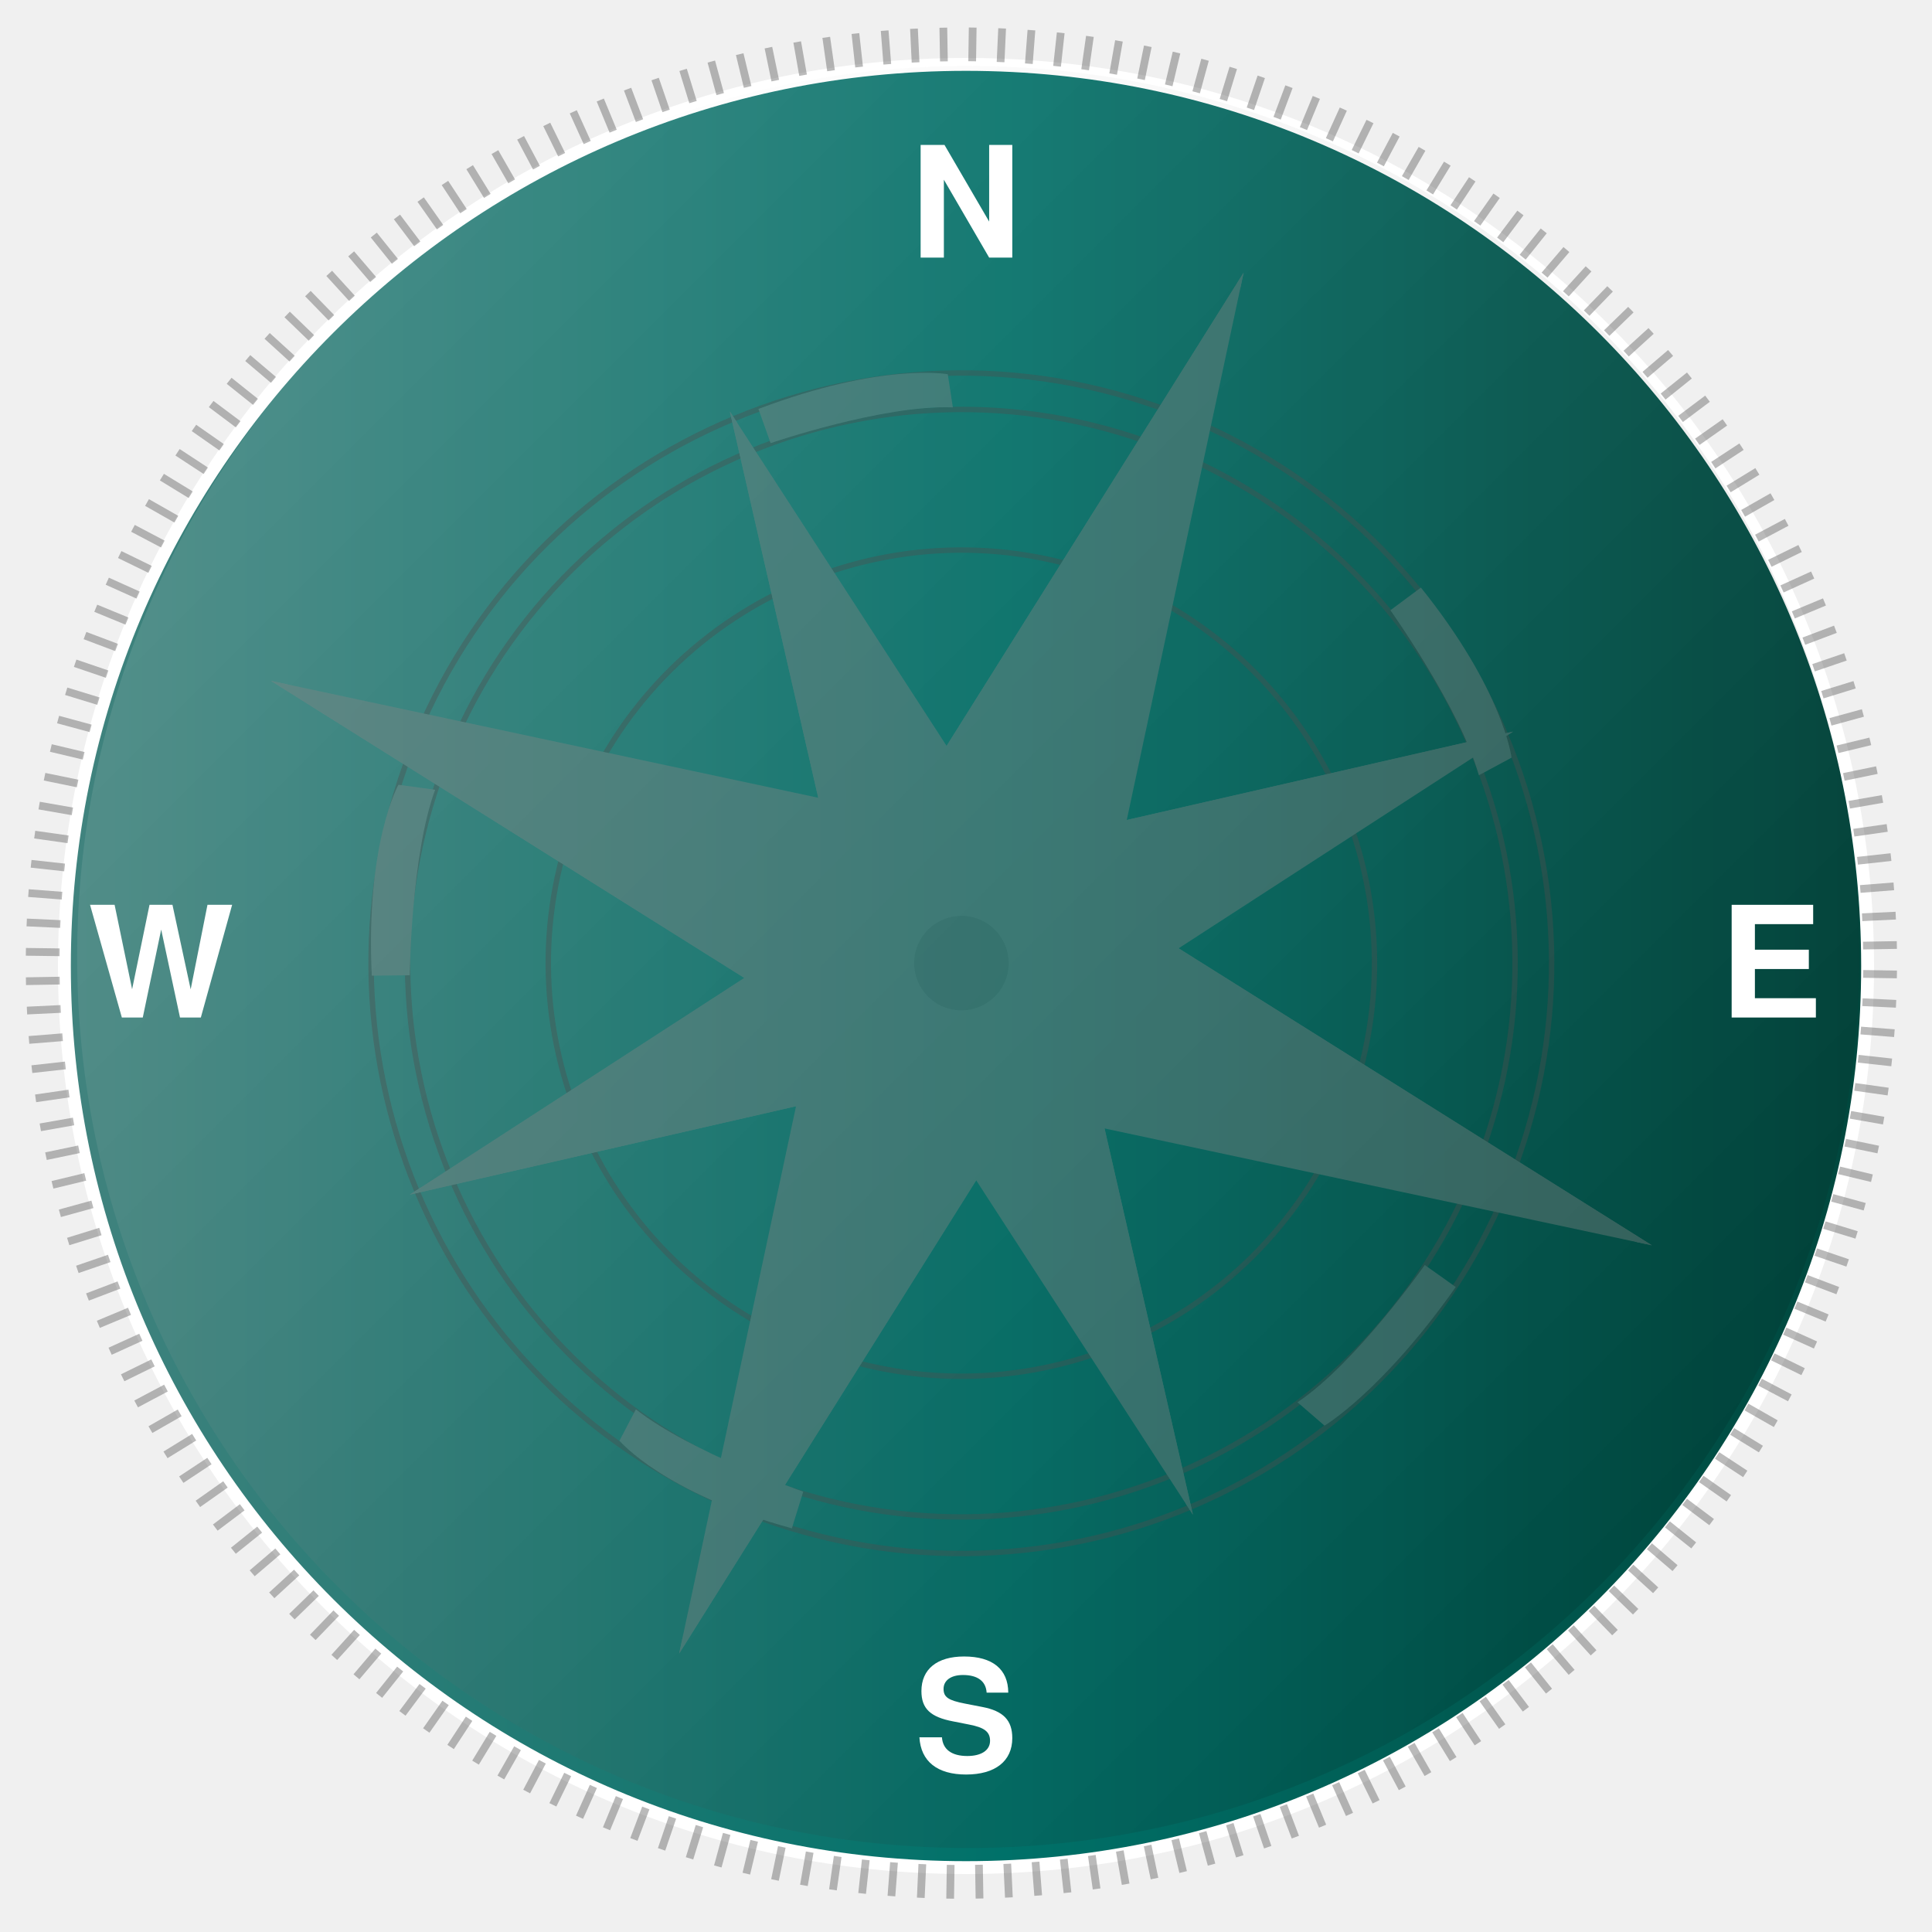
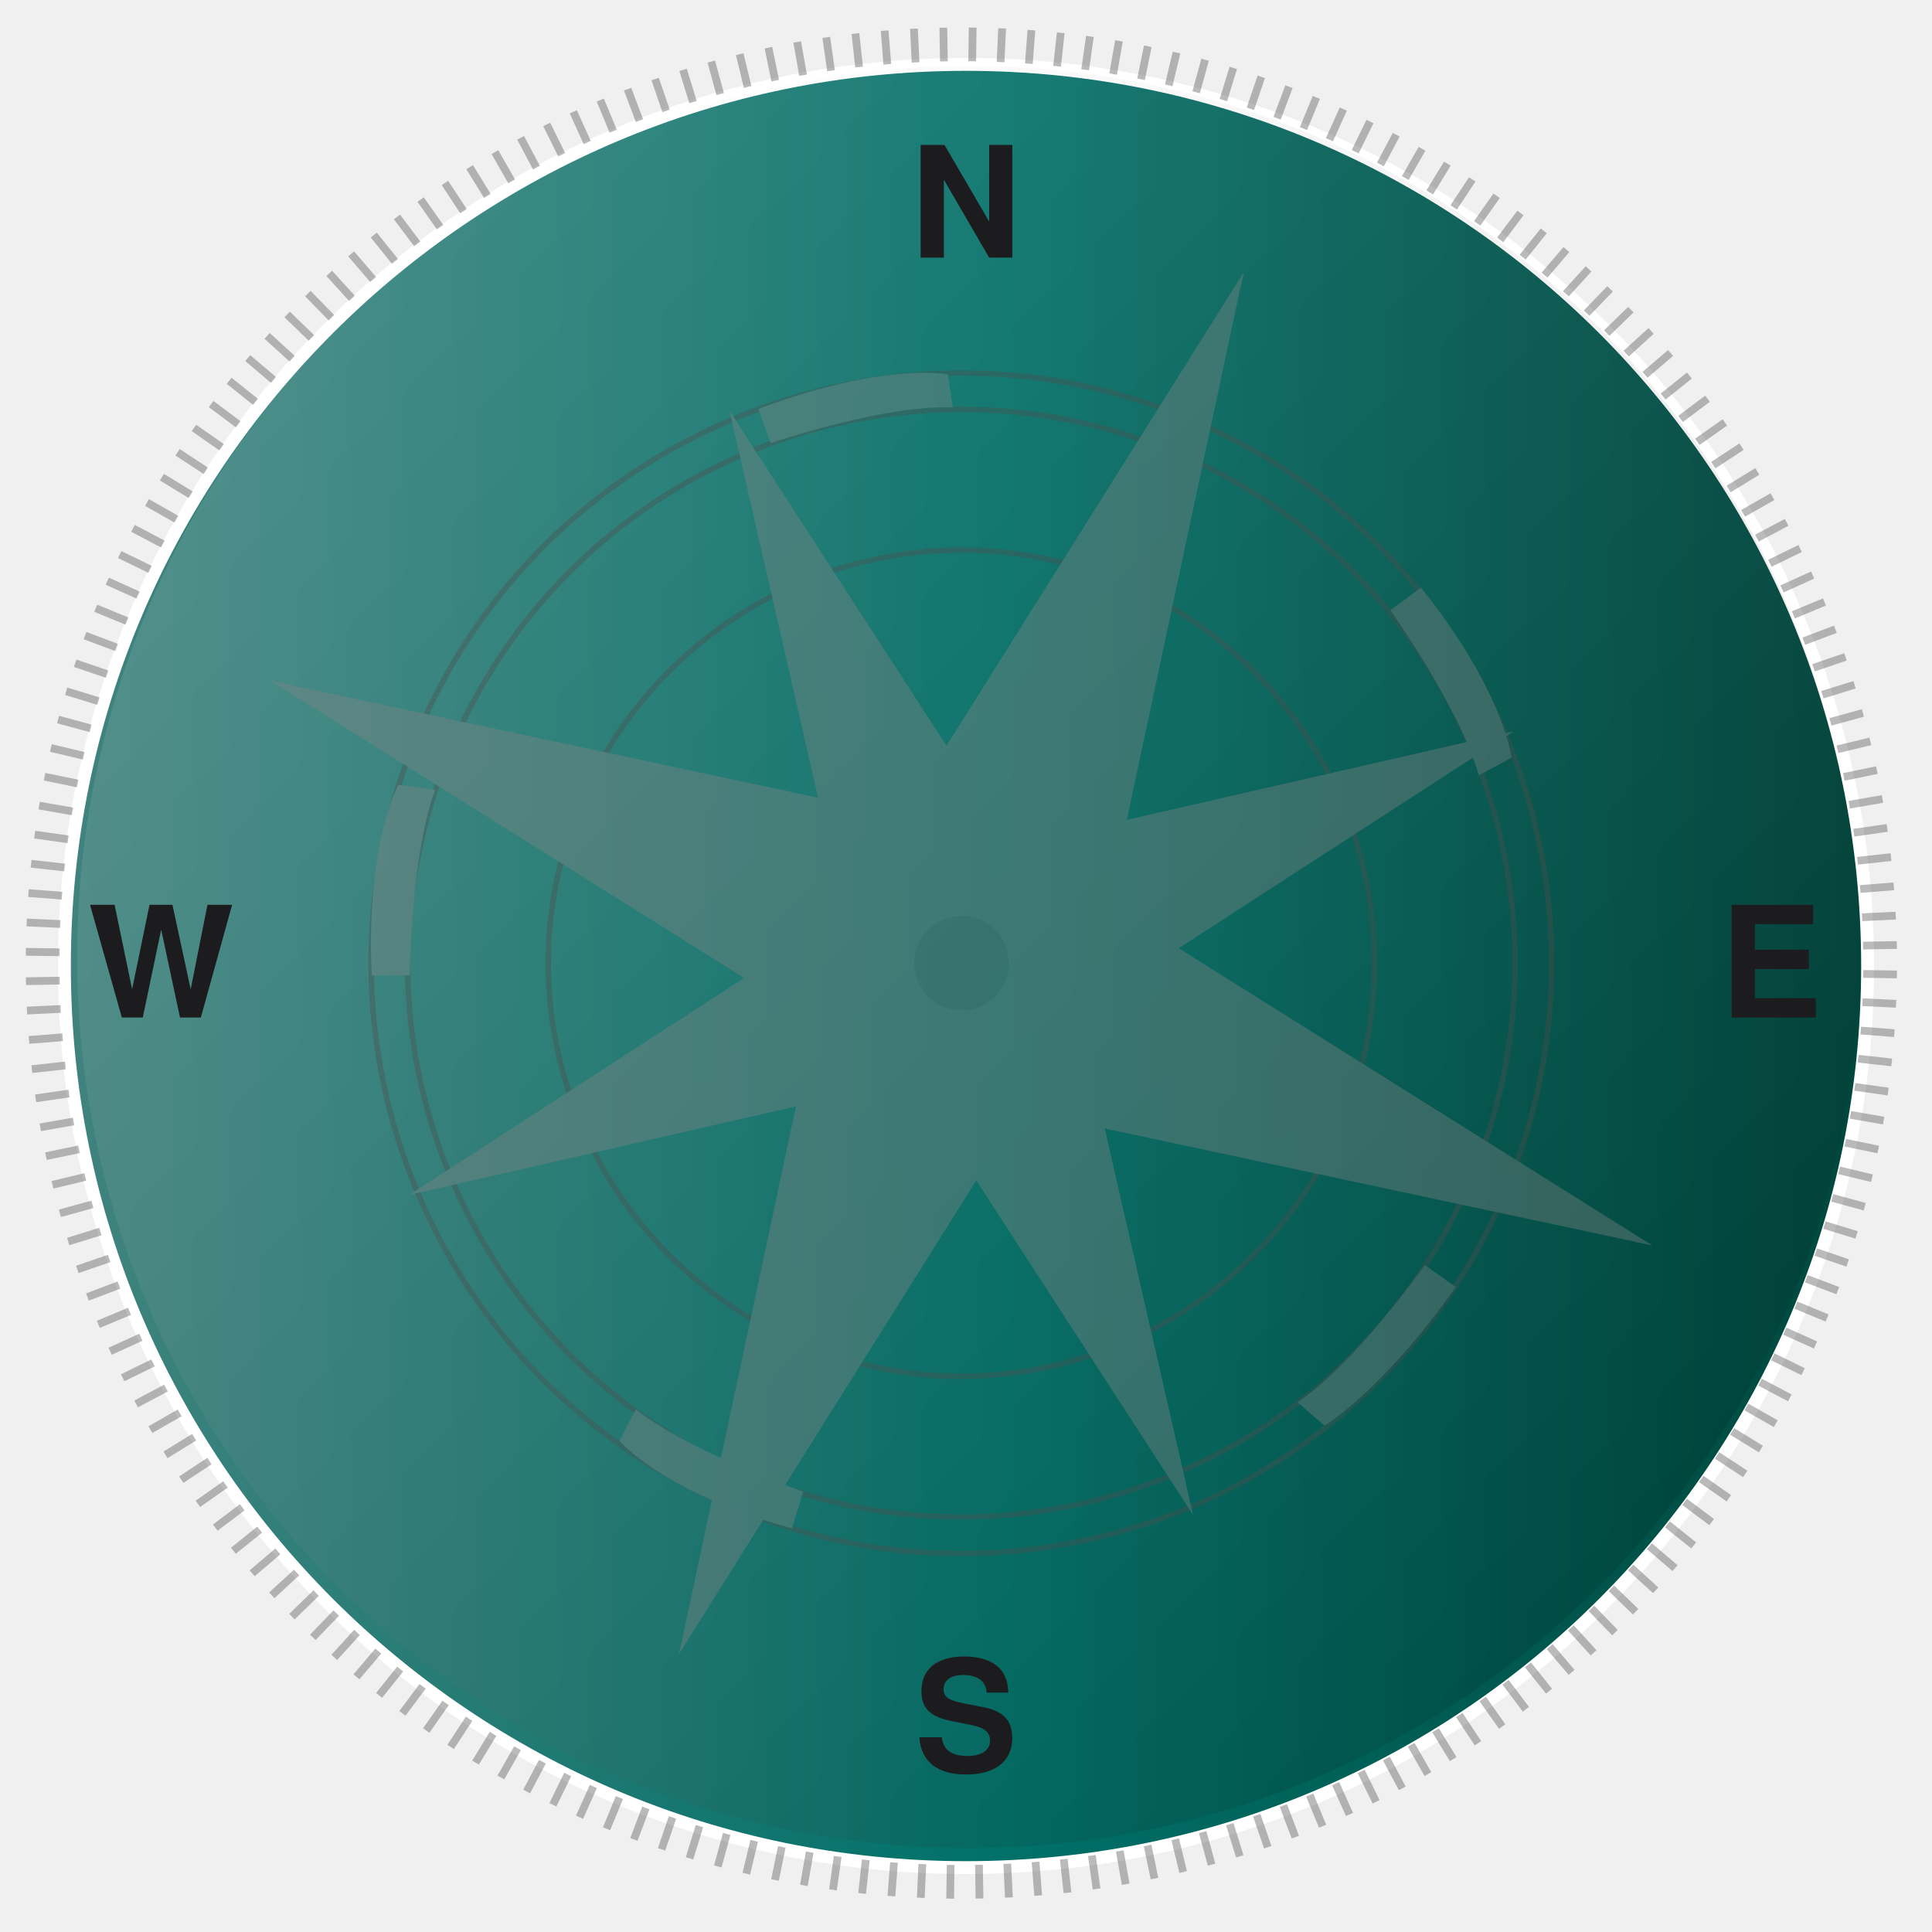
<svg xmlns="http://www.w3.org/2000/svg" id="Layer_1" version="1.1" viewBox="0 0 300 300">
  <defs>
    <style>
      .st0 {
        fill: url(#linear-gradient1);
      }

      .st1 {
        fill: url(#Foliage_15);
        stroke: #fff;
        stroke-width: 2px;
      }
      .st3 {
-         fill: #fff;
+         fill: #1C1C1E;
        font-family: Helvetica-Bold, Helvetica;
        font-size: 24px;
        font-weight: 700;
      }

      .st4 {
        fill: url(#linear-gradient);
        opacity: .11;
      }

      .st7, .st6 {
        fill: #848484;
      }

      .st8 {
        stroke-width: 1.2px;
      }

      .st8, .st9 {
        fill: none;
        stroke: #4c4c4c;
        stroke-miterlimit: 10;
      }

      .st9 {
        stroke-width: .84px;
      }

      .st5 {
        fill: url(#linear-gradient2);
      }
      .st10 {
        opacity: .39;
      }
    </style>
    <linearGradient id="Foliage_15" data-name="Foliage 15" x1="10" y1="152" x2="290" y2="152" gradientTransform="translate(0 302) scale(1 -1)" gradientUnits="userSpaceOnUse">
      <stop offset="0" stop-color="#41837e" />
      <stop offset=".52" stop-color="#007169" />
      <stop offset="1" stop-color="#00473d" />
    </linearGradient>
    <linearGradient id="linear-gradient" x1="644.78" y1="757" x2="921.5" y2="757" gradientTransform="translate(-938.7 130.12) rotate(45) scale(1 -1)" gradientUnits="userSpaceOnUse">
      <stop offset="0" stop-color="#fff" />
      <stop offset="1" stop-color="#000" />
    </linearGradient>
    <linearGradient id="linear-gradient1" x1="672.64" y1="498.08" x2="687.8" y2="498.08" gradientTransform="translate(-548.09 400.32) rotate(22.45) scale(1 -1)" gradientUnits="userSpaceOnUse">
      <stop offset="0" stop-color="#737373" />
      <stop offset=".58" stop-color="#e3e3e3" />
      <stop offset=".78" stop-color="#c5c5c5" />
      <stop offset="1" stop-color="#a8a8a8" />
    </linearGradient>
    <linearGradient id="linear-gradient2" x1="674.14" y1="498.08" x2="686.3" y2="498.08" gradientTransform="translate(-548.09 400.32) rotate(22.45) scale(1 -1)" gradientUnits="userSpaceOnUse">
      <stop offset="0" stop-color="#737373" />
      <stop offset=".58" stop-color="#e3e3e3" />
      <stop offset=".78" stop-color="#c5c5c5" />
      <stop offset="1" stop-color="#a8a8a8" />
    </linearGradient>
  </defs>
  <g class="st2">
    <g id="Layer_11" data-name="Layer_1">
      <circle class="st1" cx="150" cy="150" r="140" />
      <circle class="st4" cx="150.34" cy="148.6" r="138.36" />
      <g class="st2">
        <text class="st3" transform="translate(141.33 40)">
          <tspan x="0" y="0">N</tspan>
        </text>
      </g>
      <g class="st2">
        <text class="st3" transform="translate(142 275)">
          <tspan x="0" y="0">S</tspan>
        </text>
      </g>
      <g class="st2">
        <text class="st3" transform="translate(267 158)">
          <tspan x="0" y="0">E</tspan>
        </text>
      </g>
      <g class="st2">
        <text class="st3" transform="translate(13.67 158)">
          <tspan x="0" y="0">W</tspan>
        </text>
      </g>
      <g class="st10">
        <g>
          <path class="st9" d="M233.97,184.56c-19.32,46.77-72.9,69.03-119.68,49.7-46.78-19.32-69.03-72.91-49.7-119.68,19.32-46.77,72.91-69.02,119.68-49.7,46.77,19.32,69.03,72.91,49.7,119.68h0Z" />
          <path class="st9" d="M228.73,182.39c-18.13,43.88-68.4,64.75-112.28,46.63-43.88-18.13-64.75-68.4-46.63-112.28,18.13-43.88,68.4-64.75,112.28-46.63,43.88,18.13,64.75,68.39,46.63,112.27h0Z" />
          <path class="st7" d="M220.64,91.24l-4.74,3.52s10.81,15.21,13.74,25.62l5.07-2.73s-1.2-10.36-14.07-26.41h0Z" />
          <path class="st7" d="M117.77,63.5l1.89,5.31s17.48-5.98,28.3-5.55l-.79-5.15s-10.15-1.89-29.4,5.39Z" />
          <path class="st7" d="M57.72,151.5l5.91-.06s.19-18.66,3.94-28.81l-5.7-.77s-5.12,9.09-4.14,29.64h0Z" />
          <path class="st7" d="M122.96,237.32l1.77-5.7s-17.5-6.08-25.99-12.78l-2.55,4.88s6.91,8.18,26.77,13.6h0Z" />
          <path class="st7" d="M226.05,199.85l-4.81-3.42s-10.77,15.31-19.77,21.31l4.2,3.63s8.89-5.24,20.38-21.52Z" />
        </g>
        <g>
          <line class="st8" x1="204.4" y1="15.13" x2="202.4" y2="19.97" />
          <line class="st8" x1="200.15" y1="13.46" x2="198.31" y2="18.36" />
          <line class="st8" x1="195.85" y1="11.93" x2="194.16" y2="16.89" />
          <line class="st8" x1="191.5" y1="10.54" x2="189.97" y2="15.54" />
          <line class="st8" x1="187.12" y1="9.28" x2="185.74" y2="14.33" />
          <line class="st8" x1="182.69" y1="8.16" x2="181.48" y2="13.25" />
          <line class="st8" x1="178.23" y1="7.19" x2="177.18" y2="12.31" />
          <line class="st8" x1="173.75" y1="6.35" x2="172.85" y2="11.5" />
          <line class="st8" x1="169.24" y1="5.65" x2="168.5" y2="10.83" />
          <line class="st8" x1="164.71" y1="5.09" x2="164.14" y2="10.29" />
          <line class="st8" x1="160.16" y1="4.68" x2="159.76" y2="9.89" />
          <line class="st8" x1="155.61" y1="4.41" x2="155.37" y2="9.64" />
          <line class="st8" x1="151.04" y1="4.28" x2="150.96" y2="9.51" />
          <line class="st8" x1="146.48" y1="4.3" x2="146.57" y2="9.53" />
          <line class="st8" x1="141.92" y1="4.46" x2="142.17" y2="9.69" />
          <line class="st8" x1="137.37" y1="4.76" x2="137.78" y2="9.98" />
          <line class="st8" x1="132.83" y1="5.21" x2="133.4" y2="10.41" />
          <line class="st8" x1="128.3" y1="5.8" x2="129.04" y2="10.98" />
          <line class="st8" x1="123.79" y1="6.52" x2="124.7" y2="11.68" />
          <line class="st8" x1="119.32" y1="7.4" x2="120.38" y2="12.52" />
          <line class="st8" x1="114.86" y1="8.41" x2="116.09" y2="13.5" />
          <line class="st8" x1="110.45" y1="9.56" x2="111.83" y2="14.61" />
          <line class="st8" x1="106.07" y1="10.85" x2="107.61" y2="15.85" />
          <line class="st8" x1="101.73" y1="12.27" x2="103.43" y2="17.22" />
          <line class="st8" x1="97.45" y1="13.84" x2="99.3" y2="18.73" />
          <line class="st8" x1="93.21" y1="15.53" x2="95.21" y2="20.37" />
          <line class="st8" x1="89.02" y1="17.36" x2="91.18" y2="22.13" />
          <line class="st8" x1="84.9" y1="19.32" x2="87.21" y2="24.02" />
          <line class="st8" x1="80.84" y1="21.4" x2="83.3" y2="26.03" />
          <line class="st8" x1="76.85" y1="23.62" x2="79.45" y2="28.16" />
          <line class="st8" x1="72.93" y1="25.96" x2="75.67" y2="30.42" />
          <line class="st8" x1="69.09" y1="28.41" x2="71.97" y2="32.79" />
          <line class="st8" x1="65.32" y1="30.99" x2="68.33" y2="35.27" />
          <line class="st8" x1="61.64" y1="33.69" x2="64.79" y2="37.87" />
          <line class="st8" x1="58.04" y1="36.5" x2="61.32" y2="40.58" />
          <line class="st8" x1="54.53" y1="39.42" x2="57.94" y2="43.4" />
          <line class="st8" x1="51.12" y1="42.45" x2="54.65" y2="46.32" />
          <line class="st8" x1="47.81" y1="45.59" x2="51.46" y2="49.34" />
          <line class="st8" x1="44.59" y1="48.83" x2="48.36" y2="52.47" />
          <line class="st8" x1="41.48" y1="52.16" x2="45.36" y2="55.69" />
          <line class="st8" x1="38.47" y1="55.6" x2="42.46" y2="58.99" />
          <line class="st8" x1="35.58" y1="59.13" x2="39.67" y2="62.4" />
          <line class="st8" x1="32.79" y1="62.74" x2="36.98" y2="65.88" />
          <line class="st8" x1="30.12" y1="66.45" x2="34.41" y2="69.45" />
          <line class="st8" x1="27.57" y1="70.23" x2="31.95" y2="73.1" />
          <line class="st8" x1="25.14" y1="74.09" x2="29.61" y2="76.82" />
          <line class="st8" x1="22.83" y1="78.03" x2="27.38" y2="80.62" />
          <line class="st8" x1="20.65" y1="82.04" x2="25.28" y2="84.48" />
          <line class="st8" x1="18.59" y1="86.11" x2="23.3" y2="88.41" />
          <line class="st8" x1="16.66" y1="90.25" x2="21.44" y2="92.4" />
          <line class="st8" x1="14.87" y1="94.45" x2="19.71" y2="96.44" />
          <line class="st8" x1="13.2" y1="98.69" x2="18.1" y2="100.54" />
          <line class="st8" x1="11.67" y1="102.99" x2="16.63" y2="104.68" />
          <line class="st8" x1="10.28" y1="107.34" x2="15.28" y2="108.87" />
          <line class="st8" x1="9.02" y1="111.73" x2="14.07" y2="113.1" />
          <line class="st8" x1="7.9" y1="116.15" x2="12.99" y2="117.36" />
          <line class="st8" x1="6.92" y1="120.61" x2="12.05" y2="121.66" />
          <line class="st8" x1="6.08" y1="125.09" x2="11.24" y2="125.99" />
          <line class="st8" x1="5.39" y1="129.6" x2="10.57" y2="130.33" />
          <line class="st8" x1="4.83" y1="134.13" x2="10.03" y2="134.7" />
          <line class="st8" x1="4.42" y1="138.68" x2="9.63" y2="139.08" />
          <line class="st8" x1="4.15" y1="143.24" x2="9.37" y2="143.48" />
          <line class="st8" x1="4.02" y1="147.8" x2="9.25" y2="147.87" />
          <line class="st8" x1="4.03" y1="152.36" x2="9.27" y2="152.27" />
          <line class="st8" x1="4.19" y1="156.92" x2="9.42" y2="156.67" />
          <line class="st8" x1="4.5" y1="161.48" x2="9.72" y2="161.06" />
          <line class="st8" x1="4.95" y1="166.02" x2="10.15" y2="165.44" />
          <line class="st8" x1="5.53" y1="170.55" x2="10.71" y2="169.8" />
          <line class="st8" x1="6.26" y1="175.05" x2="11.42" y2="174.14" />
          <line class="st8" x1="7.14" y1="179.53" x2="12.26" y2="178.46" />
          <line class="st8" x1="8.15" y1="183.98" x2="13.24" y2="182.75" />
          <line class="st8" x1="9.3" y1="188.4" x2="14.35" y2="187.01" />
          <line class="st8" x1="10.59" y1="192.78" x2="15.59" y2="191.23" />
          <line class="st8" x1="12.01" y1="197.11" x2="16.96" y2="195.41" />
          <line class="st8" x1="13.58" y1="201.4" x2="18.47" y2="199.54" />
          <line class="st8" x1="15.27" y1="205.64" x2="20.11" y2="203.62" />
          <line class="st8" x1="17.1" y1="209.82" x2="21.87" y2="207.65" />
          <line class="st8" x1="19.05" y1="213.94" x2="23.76" y2="211.63" />
          <line class="st8" x1="21.14" y1="218" x2="25.77" y2="215.54" />
          <line class="st8" x1="23.36" y1="221.99" x2="27.9" y2="219.39" />
          <line class="st8" x1="25.7" y1="225.91" x2="30.15" y2="223.17" />
          <line class="st8" x1="28.15" y1="229.76" x2="32.52" y2="226.87" />
          <line class="st8" x1="30.73" y1="233.52" x2="35.01" y2="230.5" />
          <line class="st8" x1="33.43" y1="237.2" x2="37.61" y2="234.05" />
          <line class="st8" x1="36.24" y1="240.8" x2="40.32" y2="237.52" />
          <line class="st8" x1="39.16" y1="244.3" x2="43.14" y2="240.9" />
          <line class="st8" x1="42.2" y1="247.72" x2="46.06" y2="244.18" />
          <line class="st8" x1="45.33" y1="251.03" x2="49.09" y2="247.38" />
          <line class="st8" x1="48.57" y1="254.25" x2="52.21" y2="250.48" />
          <line class="st8" x1="51.91" y1="257.36" x2="55.43" y2="253.48" />
          <line class="st8" x1="55.35" y1="260.37" x2="58.74" y2="256.38" />
          <line class="st8" x1="58.87" y1="263.26" x2="62.14" y2="259.17" />
          <line class="st8" x1="62.49" y1="266.05" x2="65.62" y2="261.85" />
          <line class="st8" x1="66.19" y1="268.71" x2="69.19" y2="264.43" />
          <line class="st8" x1="69.97" y1="271.27" x2="72.84" y2="266.89" />
          <line class="st8" x1="73.84" y1="273.7" x2="76.56" y2="269.23" />
          <line class="st8" x1="77.77" y1="276.01" x2="80.36" y2="271.46" />
          <line class="st8" x1="81.78" y1="278.19" x2="84.22" y2="273.56" />
          <line class="st8" x1="85.85" y1="280.25" x2="88.15" y2="275.54" />
          <line class="st8" x1="89.99" y1="282.18" x2="92.14" y2="277.4" />
          <line class="st8" x1="94.18" y1="283.97" x2="96.18" y2="279.13" />
          <line class="st8" x1="98.43" y1="285.63" x2="100.28" y2="280.74" />
          <line class="st8" x1="102.73" y1="287.17" x2="104.42" y2="282.21" />
          <line class="st8" x1="107.07" y1="288.56" x2="108.61" y2="283.56" />
          <line class="st8" x1="111.46" y1="289.82" x2="112.84" y2="284.77" />
          <line class="st8" x1="115.89" y1="290.94" x2="117.11" y2="285.84" />
          <line class="st8" x1="120.34" y1="291.92" x2="121.4" y2="286.79" />
          <line class="st8" x1="124.83" y1="292.76" x2="125.73" y2="287.6" />
          <line class="st8" x1="129.34" y1="293.45" x2="130.08" y2="288.27" />
          <line class="st8" x1="133.87" y1="294.01" x2="134.44" y2="288.8" />
          <line class="st8" x1="138.42" y1="294.42" x2="138.82" y2="289.2" />
          <line class="st8" x1="142.98" y1="294.69" x2="143.22" y2="289.46" />
          <line class="st8" x1="147.54" y1="294.82" x2="147.62" y2="289.58" />
          <line class="st8" x1="152.1" y1="294.8" x2="152.01" y2="289.56" />
          <line class="st8" x1="156.66" y1="294.64" x2="156.41" y2="289.41" />
          <line class="st8" x1="161.21" y1="294.34" x2="160.8" y2="289.12" />
          <line class="st8" x1="165.76" y1="293.9" x2="165.18" y2="288.69" />
          <line class="st8" x1="170.28" y1="293.31" x2="169.54" y2="288.12" />
          <line class="st8" x1="174.79" y1="292.58" x2="173.88" y2="287.42" />
          <line class="st8" x1="179.27" y1="291.7" x2="178.2" y2="286.57" />
          <line class="st8" x1="183.72" y1="290.69" x2="182.49" y2="285.6" />
          <line class="st8" x1="188.13" y1="289.54" x2="186.75" y2="284.49" />
          <line class="st8" x1="192.51" y1="288.25" x2="190.96" y2="283.25" />
          <line class="st8" x1="196.85" y1="286.83" x2="195.15" y2="281.87" />
          <line class="st8" x1="201.14" y1="285.27" x2="199.28" y2="280.36" />
          <line class="st8" x1="205.37" y1="283.57" x2="203.37" y2="278.73" />
          <line class="st8" x1="209.55" y1="281.74" x2="207.4" y2="276.97" />
          <line class="st8" x1="213.68" y1="279.78" x2="211.37" y2="275.08" />
          <line class="st8" x1="217.74" y1="277.69" x2="215.28" y2="273.07" />
          <line class="st8" x1="221.73" y1="275.48" x2="219.13" y2="270.93" />
          <line class="st8" x1="225.65" y1="273.15" x2="222.91" y2="268.68" />
          <line class="st8" x1="229.49" y1="270.69" x2="226.61" y2="266.31" />
          <line class="st8" x1="233.26" y1="268.1" x2="230.24" y2="263.83" />
          <line class="st8" x1="236.94" y1="265.41" x2="233.79" y2="261.23" />
          <line class="st8" x1="240.53" y1="262.6" x2="237.26" y2="258.52" />
          <line class="st8" x1="244.04" y1="259.68" x2="240.64" y2="255.7" />
          <line class="st8" x1="247.45" y1="256.65" x2="243.93" y2="252.78" />
          <line class="st8" x1="250.77" y1="253.51" x2="247.12" y2="249.75" />
          <line class="st8" x1="253.98" y1="250.27" x2="250.22" y2="246.63" />
          <line class="st8" x1="257.09" y1="246.94" x2="253.22" y2="243.41" />
          <line class="st8" x1="260.1" y1="243.5" x2="256.12" y2="240.1" />
          <line class="st8" x1="263" y1="239.97" x2="258.91" y2="236.7" />
          <line class="st8" x1="265.78" y1="236.35" x2="261.59" y2="233.21" />
          <line class="st8" x1="268.45" y1="232.65" x2="264.17" y2="229.65" />
          <line class="st8" x1="271" y1="228.87" x2="266.63" y2="226" />
          <line class="st8" x1="273.43" y1="225.01" x2="268.97" y2="222.27" />
          <line class="st8" x1="275.74" y1="221.07" x2="271.19" y2="218.48" />
          <line class="st8" x1="277.92" y1="217.06" x2="273.3" y2="214.62" />
          <line class="st8" x1="279.98" y1="212.99" x2="275.28" y2="210.69" />
          <line class="st8" x1="281.91" y1="208.85" x2="277.14" y2="206.7" />
          <line class="st8" x1="283.71" y1="204.66" x2="278.87" y2="202.66" />
          <line class="st8" x1="285.37" y1="200.41" x2="280.48" y2="198.56" />
          <line class="st8" x1="286.9" y1="196.11" x2="281.95" y2="194.42" />
          <line class="st8" x1="288.29" y1="191.76" x2="283.29" y2="190.23" />
          <line class="st8" x1="289.55" y1="187.38" x2="284.51" y2="186" />
          <line class="st8" x1="290.67" y1="182.95" x2="285.58" y2="181.73" />
          <line class="st8" x1="291.65" y1="178.5" x2="286.53" y2="177.44" />
          <line class="st8" x1="292.49" y1="174.01" x2="287.34" y2="173.11" />
          <line class="st8" x1="293.19" y1="169.5" x2="288.01" y2="168.77" />
          <line class="st8" x1="293.74" y1="164.97" x2="288.54" y2="164.4" />
          <line class="st8" x1="294.16" y1="160.43" x2="288.94" y2="160.02" />
          <line class="st8" x1="294.42" y1="155.87" x2="289.2" y2="155.62" />
          <line class="st8" x1="294.55" y1="151.31" x2="289.32" y2="151.23" />
          <line class="st8" x1="294.54" y1="146.74" x2="289.3" y2="146.83" />
          <line class="st8" x1="294.37" y1="142.18" x2="289.15" y2="142.43" />
          <line class="st8" x1="294.07" y1="137.63" x2="288.86" y2="138.04" />
          <line class="st8" x1="293.63" y1="133.09" x2="288.43" y2="133.66" />
          <line class="st8" x1="293.04" y1="128.56" x2="287.86" y2="129.3" />
          <line class="st8" x1="292.31" y1="124.06" x2="287.15" y2="124.96" />
          <line class="st8" x1="291.44" y1="119.58" x2="286.31" y2="120.64" />
          <line class="st8" x1="290.42" y1="115.12" x2="285.33" y2="116.35" />
          <line class="st8" x1="289.27" y1="110.71" x2="284.23" y2="112.09" />
          <line class="st8" x1="287.98" y1="106.33" x2="282.98" y2="107.87" />
          <line class="st8" x1="286.56" y1="102" x2="281.61" y2="103.69" />
          <line class="st8" x1="285" y1="97.71" x2="280.1" y2="99.56" />
          <line class="st8" x1="283.3" y1="93.47" x2="278.47" y2="95.48" />
          <line class="st8" x1="281.47" y1="89.29" x2="276.71" y2="91.45" />
          <line class="st8" x1="279.52" y1="85.17" x2="274.82" y2="87.47" />
          <line class="st8" x1="277.43" y1="81.11" x2="272.81" y2="83.56" />
          <line class="st8" x1="275.22" y1="77.12" x2="270.67" y2="79.71" />
          <line class="st8" x1="272.88" y1="73.2" x2="268.42" y2="75.93" />
          <line class="st8" x1="270.42" y1="69.36" x2="266.04" y2="72.23" />
          <line class="st8" x1="267.84" y1="65.59" x2="263.56" y2="68.6" />
          <line class="st8" x1="265.14" y1="61.91" x2="260.96" y2="65.05" />
          <line class="st8" x1="262.33" y1="58.31" x2="258.25" y2="61.58" />
          <line class="st8" x1="259.41" y1="54.81" x2="255.44" y2="58.2" />
          <line class="st8" x1="256.38" y1="51.39" x2="252.51" y2="54.91" />
          <line class="st8" x1="253.24" y1="48.08" x2="249.49" y2="51.72" />
          <line class="st8" x1="250.01" y1="44.86" x2="246.37" y2="48.62" />
          <line class="st8" x1="246.67" y1="41.75" x2="243.15" y2="45.62" />
          <line class="st8" x1="243.23" y1="38.75" x2="239.84" y2="42.72" />
          <line class="st8" x1="239.71" y1="35.85" x2="236.44" y2="39.93" />
          <line class="st8" x1="236.09" y1="33.07" x2="232.95" y2="37.25" />
          <line class="st8" x1="232.39" y1="30.4" x2="229.38" y2="34.68" />
          <line class="st8" x1="228.61" y1="27.85" x2="225.73" y2="32.21" />
          <line class="st8" x1="224.74" y1="25.41" x2="222.01" y2="29.88" />
          <line class="st8" x1="220.81" y1="23.11" x2="218.21" y2="27.65" />
          <line class="st8" x1="216.8" y1="20.92" x2="214.35" y2="25.54" />
          <line class="st8" x1="212.73" y1="18.87" x2="210.43" y2="23.56" />
          <line class="st8" x1="208.59" y1="16.94" x2="206.43" y2="21.7" />
        </g>
        <path class="st9" d="M208.56,174.04c-13.52,32.74-51.03,48.31-83.76,34.79-32.74-13.52-48.31-51.02-34.79-83.76,13.52-32.73,51.02-48.31,83.76-34.78,32.74,13.52,48.31,51.02,34.79,83.76h0Z" />
        <g>
          <g>
            <g>
              <polygon class="st7" points="193.11 42.34 139.54 127.69 172.02 141.11 193.11 42.34" />
              <polygon class="st6" points="192.61 44.7 193.11 42.34 139.54 127.69 155.58 134.32 192.61 44.7" />
            </g>
            <g>
              <polygon class="st7" points="42.08 105.73 127.43 159.29 140.84 126.82 42.08 105.73" />
              <polygon class="st6" points="44.43 106.23 42.08 105.73 127.43 159.29 134.05 143.26 44.43 106.23" />
            </g>
            <g>
              <polygon class="st7" points="105.46 256.76 159.03 171.41 126.55 157.99 105.46 256.76" />
              <polygon class="st6" points="105.97 254.41 105.46 256.76 159.03 171.41 142.99 164.79 105.97 254.41" />
            </g>
            <g>
              <polygon class="st7" points="256.5 193.37 171.15 139.81 157.73 172.28 256.5 193.37" />
              <polygon class="st6" points="254.14 192.87 256.5 193.37 171.15 139.81 164.52 155.84 254.14 192.87" />
            </g>
          </g>
          <g>
            <g>
              <polygon class="st7" points="234.95 113.6 156.16 131.63 166.97 157.65 234.95 113.6" />
              <polygon class="st6" points="233.33 114.65 234.95 113.6 156.16 131.63 161.5 144.48 233.33 114.65" />
            </g>
            <g>
              <polygon class="st7" points="113.33 63.89 131.36 142.68 157.39 131.87 113.33 63.89" />
              <polygon class="st6" points="114.39 65.51 113.33 63.89 131.36 142.68 144.21 137.34 114.39 65.51" />
            </g>
            <g>
              <polygon class="st7" points="63.63 185.5 142.41 167.47 131.61 141.45 63.63 185.5" />
              <polygon class="st6" points="65.25 184.45 63.63 185.5 142.41 167.47 137.08 154.62 65.25 184.45" />
            </g>
            <g>
              <polygon class="st7" points="185.24 235.21 167.21 156.42 141.18 167.23 185.24 235.21" />
              <polygon class="st6" points="184.19 233.59 185.24 235.21 167.21 156.42 154.36 161.76 184.19 233.59" />
            </g>
          </g>
          <path class="st7" d="M170.73,158.41c-4.89,11.84-18.46,17.48-30.31,12.59-11.85-4.9-17.48-18.46-12.59-30.31s18.46-17.48,30.31-12.59c11.84,4.9,17.48,18.46,12.58,30.31h0Z" />
          <path class="st6" d="M162.52,155.02c-3.02,7.3-11.39,10.78-18.69,7.76-7.31-3.02-10.78-11.39-7.77-18.7,3.02-7.31,11.39-10.78,18.7-7.76,7.3,3.02,10.78,11.39,7.76,18.7h0Z" />
        </g>
        <g>
          <path class="st0" d="M156.07,152.35c-1.55,3.75-5.84,5.53-9.58,3.98-3.75-1.55-5.53-5.84-3.98-9.58,1.55-3.75,5.84-5.53,9.58-3.98,3.75,1.55,5.53,5.84,3.98,9.59h0Z" />
          <path class="st5" d="M154.73,151.8c-1.24,3-4.68,4.44-7.69,3.19-3.01-1.24-4.44-4.69-3.2-7.69s4.69-4.44,7.69-3.2c3.01,1.24,4.44,4.69,3.2,7.7Z" />
        </g>
      </g>
    </g>
  </g>
</svg>
